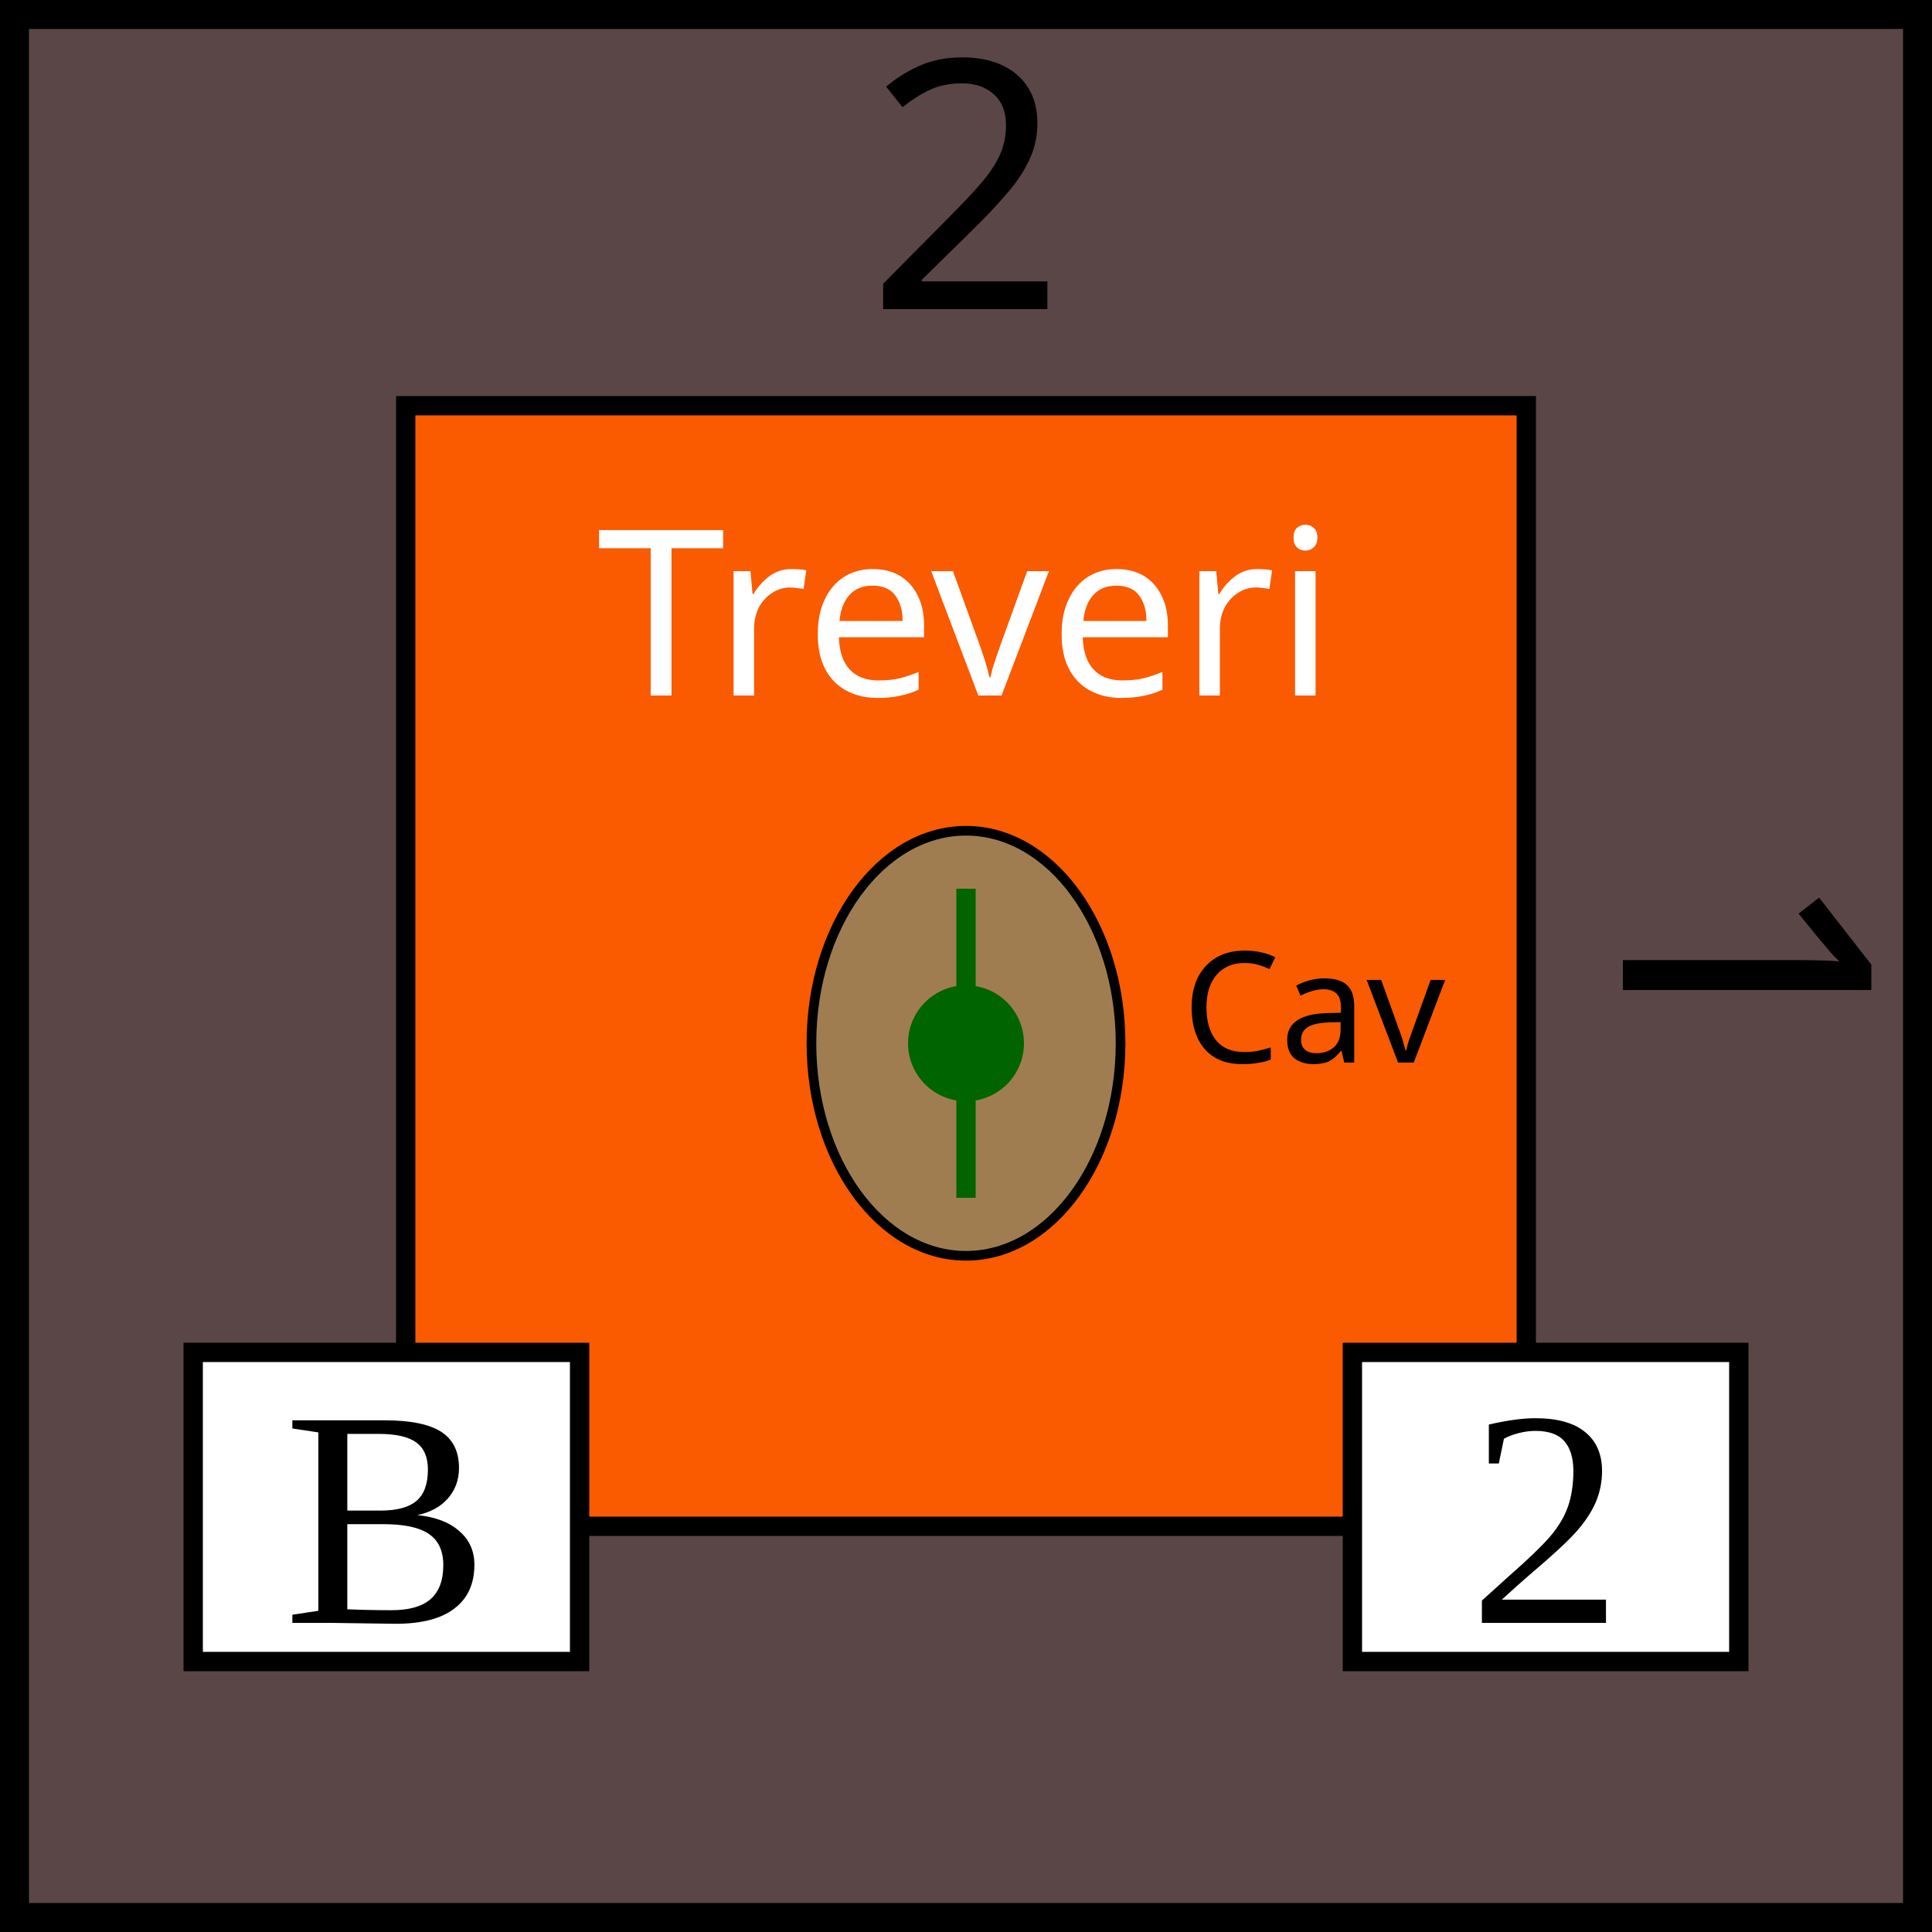
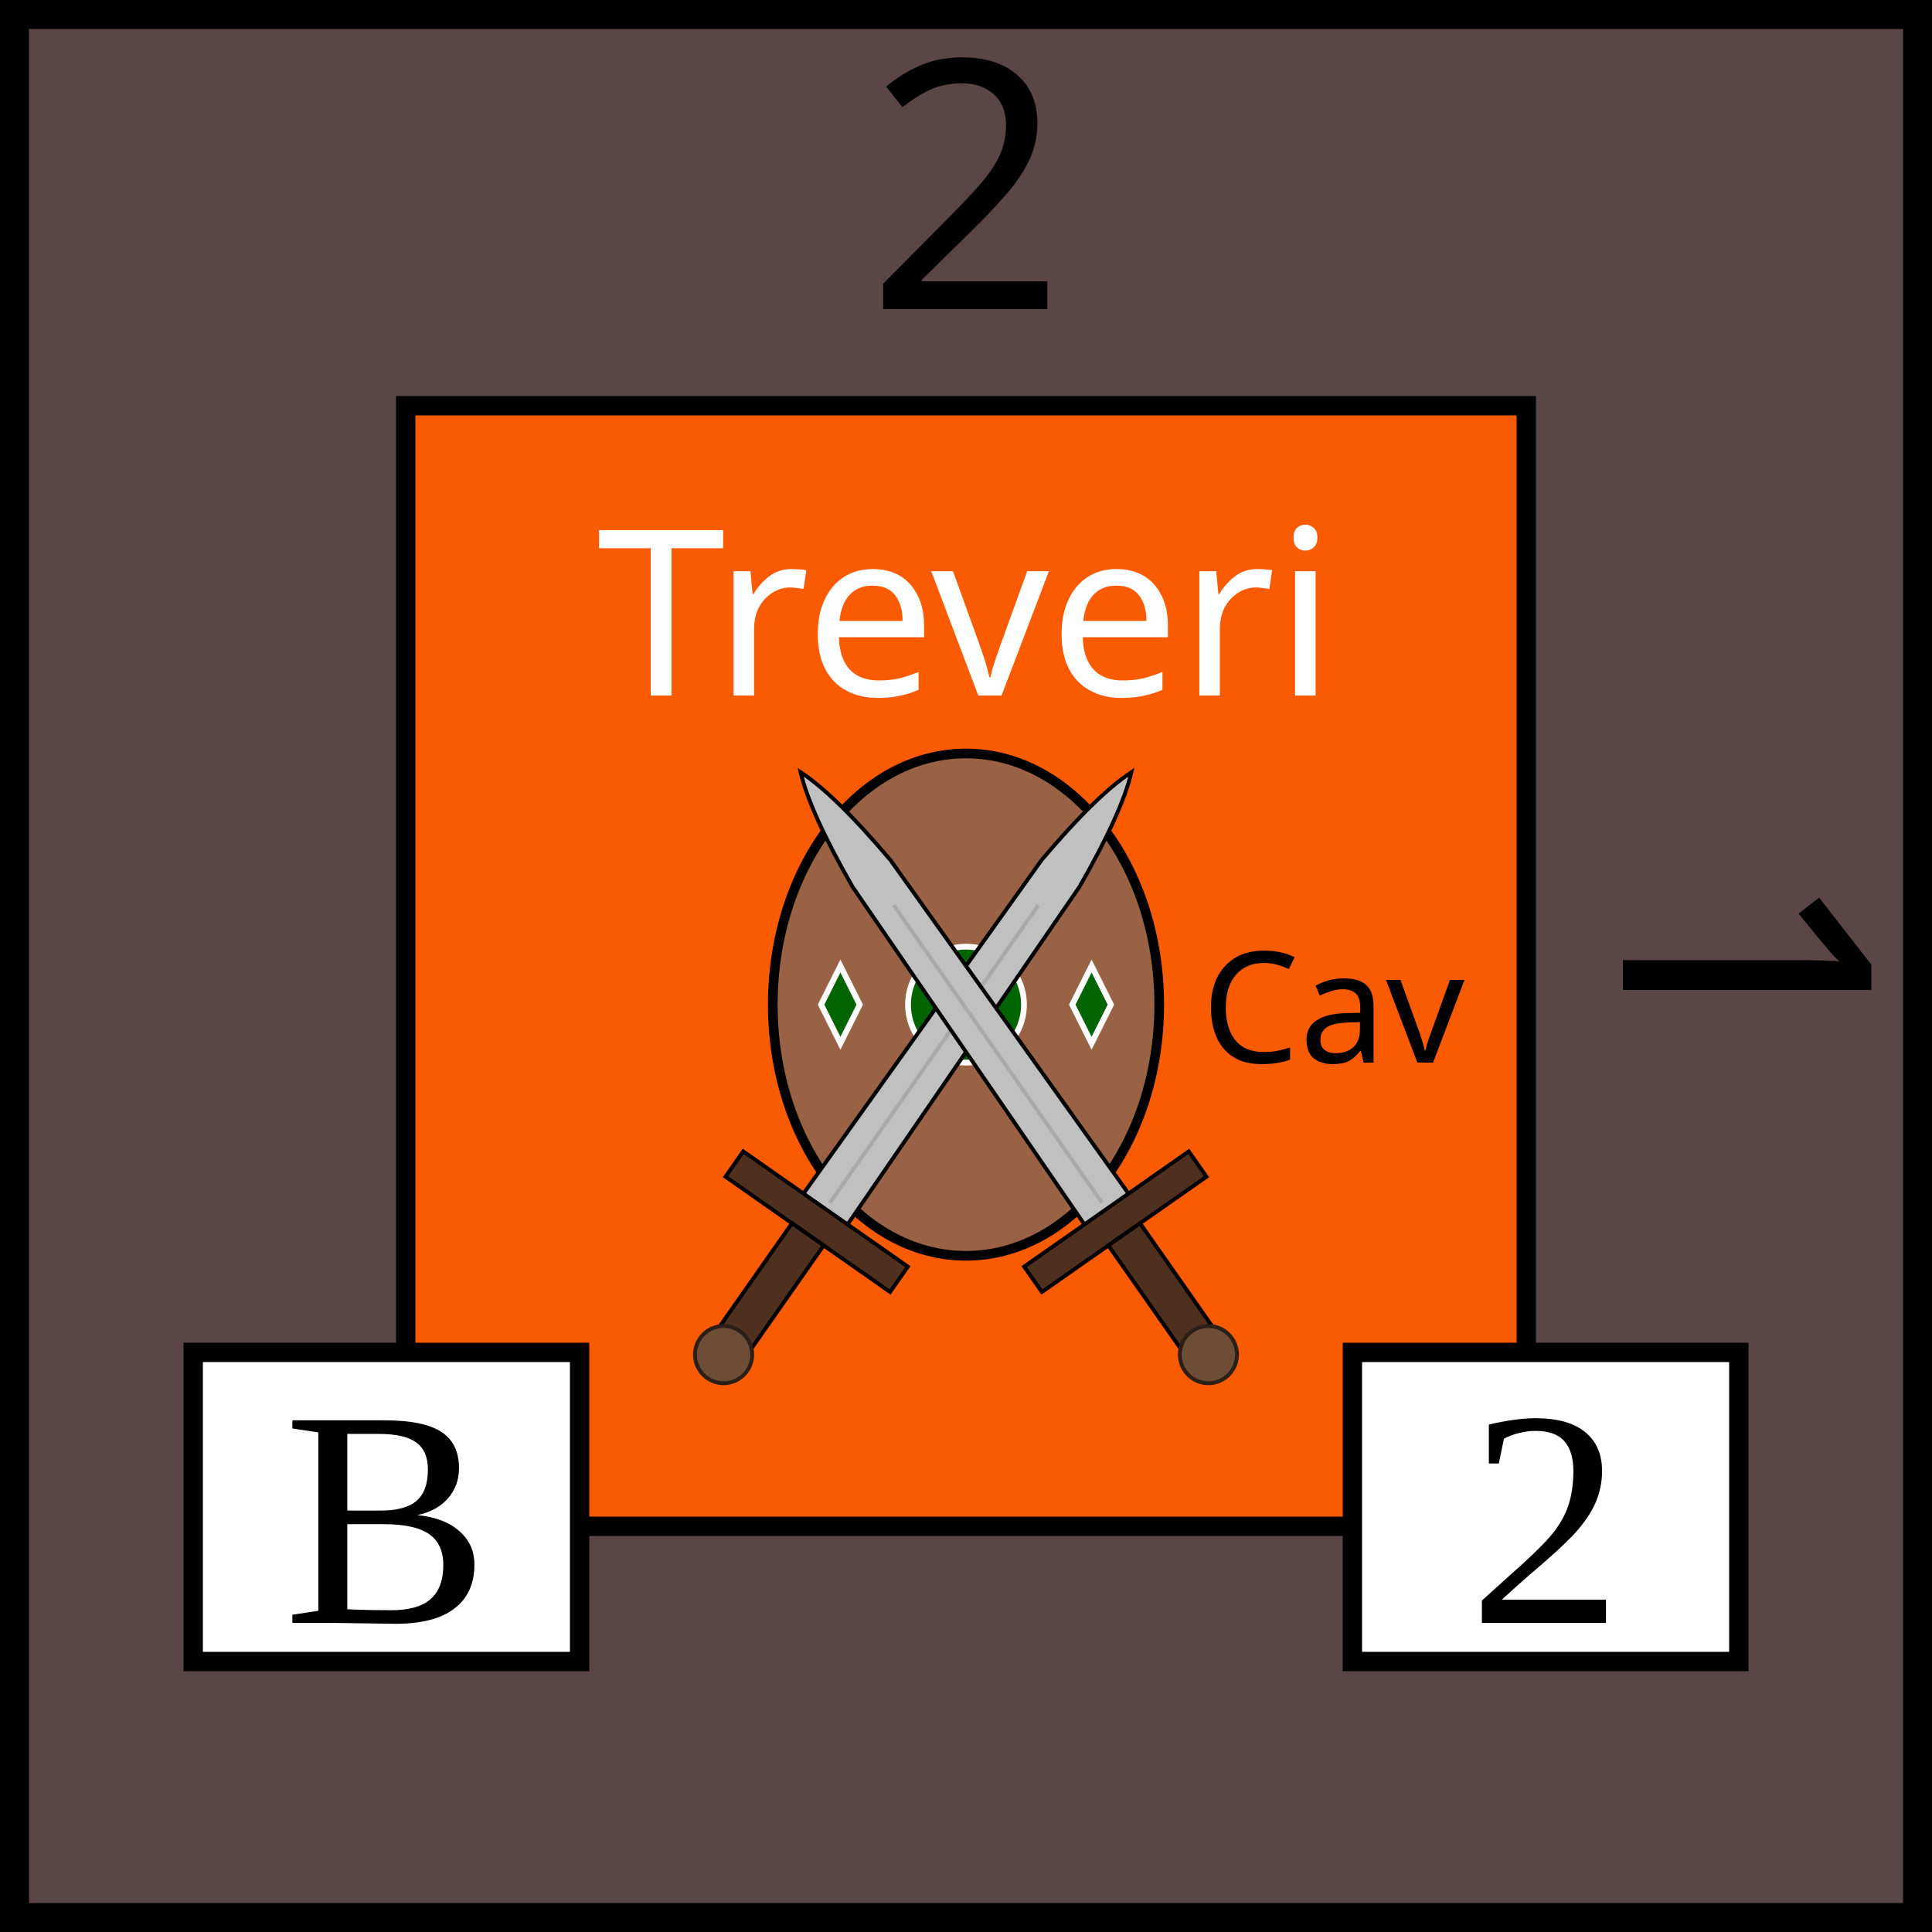
<svg xmlns="http://www.w3.org/2000/svg" viewBox="0 0 100 100" width="100" height="100">
  <rect id="background" fill="rgb(90,70,70)" height="100" width="100" stroke="black" stroke-width="3" />
  <g id="tribe" text-anchor="middle" font-size="12" font-family="Papyrus">
    <rect x="21" y="21" width="58" height="58" fill="rgb(250,90,0)" stroke="black" />
    <text x="50" y="36" fill="white">Treveri</text>
-     <ellipse id="shield" cx="50" cy="54" rx="8" ry="11" fill="rgb(160,125,80)" stroke="black" stroke-width="0.5" />
-     <text x="68" y="55" font-size="8">Cav</text>
-     <circle cx="50" cy="54" r="3" fill="darkgreen" />
-     <line x1="50" y1="46" x2="50" y2="62" stroke="darkgreen" />
+     <ellipse id="shield" cx="50" cy="52" rx="10" ry="13" fill="#996244" stroke="black" stroke-width="0.5" />
+     <text x="69" y="55" font-size="8">Cav</text>
+     <circle cx="50" cy="52" r="3" fill="darkgreen" stroke-width="0.3" stroke="white" />
+     <polygon points="43.5,50 42.5,52 43.5,54 44.5,52 43.5,50" fill="darkgreen" stroke-width="0.3" stroke="white" />
+     <polygon points="56.5,50 57.5,52 56.5,54 55.5,52 56.5,50" fill="darkgreen" stroke-width="0.3" stroke="white" />
  </g>
+   <g id="sword" transform="scale(0.4) translate(68, 34) rotate(35, -34, 80)">
+     <path d="         M 47 20         Q 48 9 50 4         Q 52 9 53 20         L 53.5 75         L 46.5 75         Z       " fill="silver" stroke="black" stroke-width="0.5" />
+     <line x1="50" y1="25" x2="50" y2="72" stroke="darkgrey" stroke-width="0.5" />"
+     <rect x="37" y="73" width="26" height="4" fill="#4f301f" stroke="black" stroke-width="0.5" />
+     <rect x="47.5" y="77" width="5" height="20" fill="#4f301f" stroke="black" stroke-width="0.5" />
+     <circle cx="50" cy="96" r="3.7" fill="#6d4d36" stroke="#2c1f16" stroke-width="0.5" />
+   </g>
+   <use href="#sword" transform="scale(-1,1) translate(-100,0)" />
  <g id="attributes" text-anchor="middle" font-size="16">
    <rect id="initiative" x="10" y="70" height="16" width="20" fill="white" stroke="black" />
    <text x="20" y="84">B</text>
    <rect id="firepower" x="70" y="70" height="16" width="20" fill="white" stroke="black" />
    <text x="80" y="84">2</text>
  </g>
  <g id="strength" text-anchor="middle" font-family="Papyrus" font-size="18">
    <text x="50" y="16">2</text>
    <text x="50" y="16" transform="rotate(90,50,50)">1</text>
  </g>
</svg>
